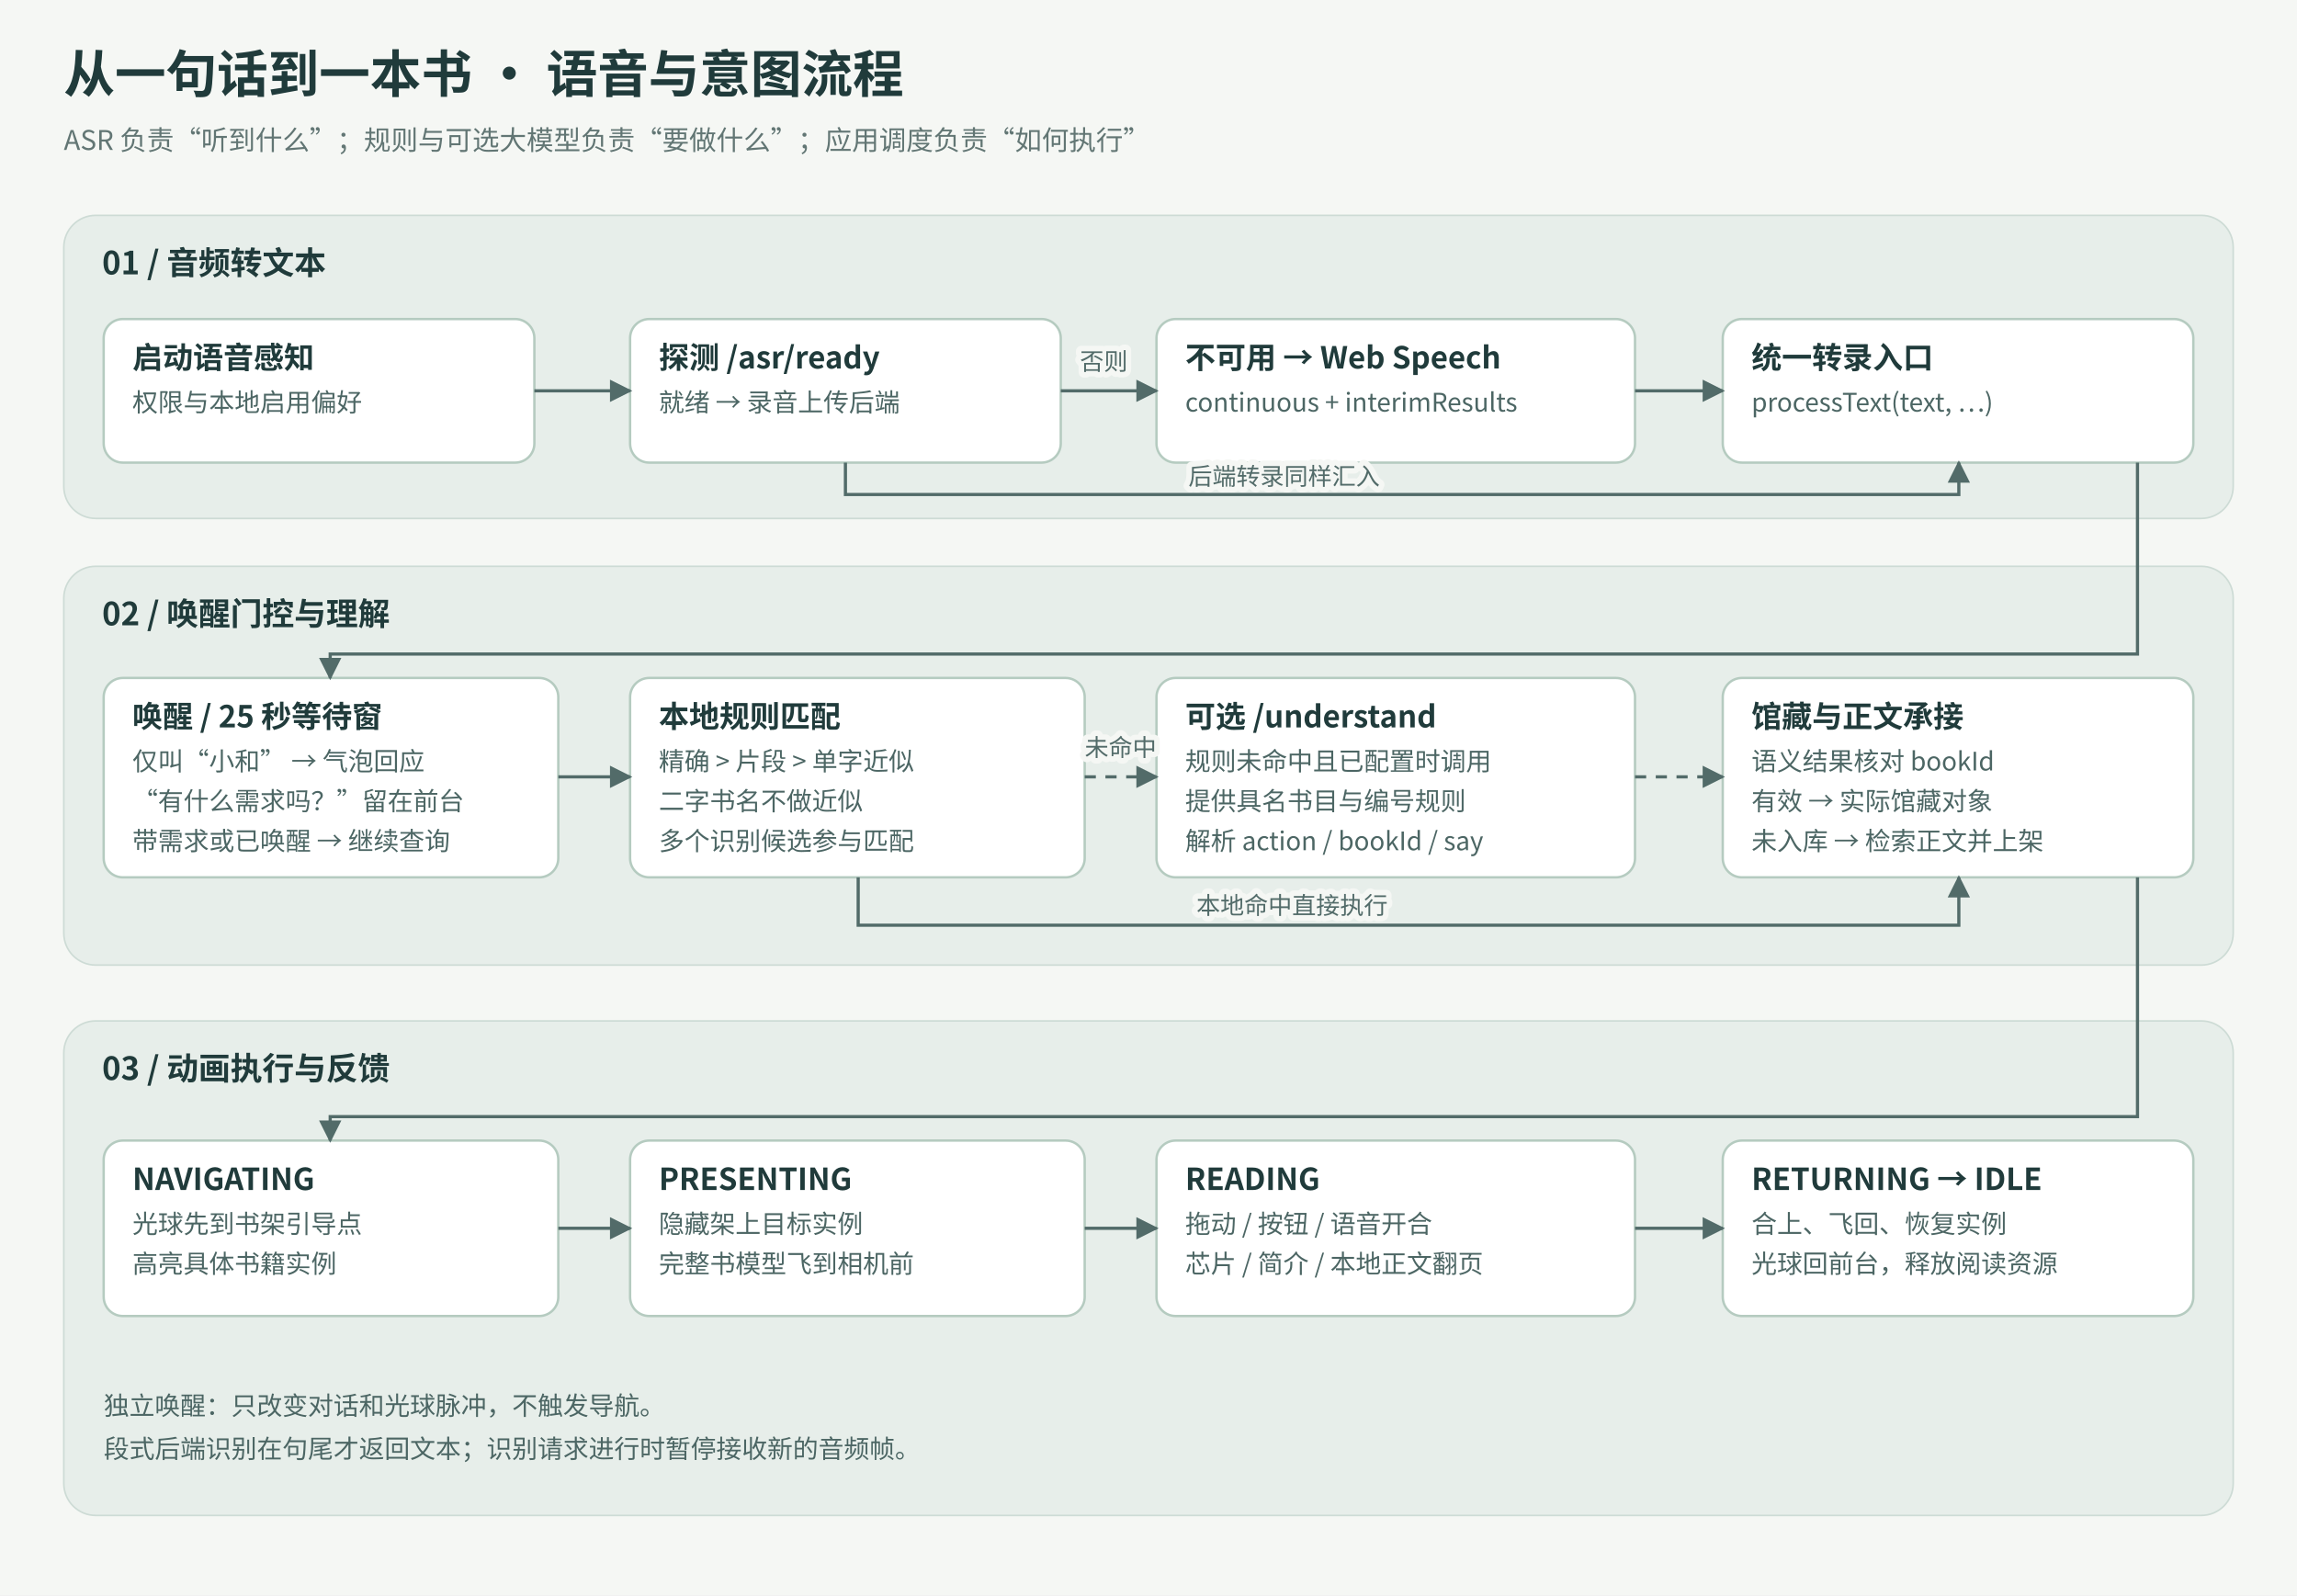
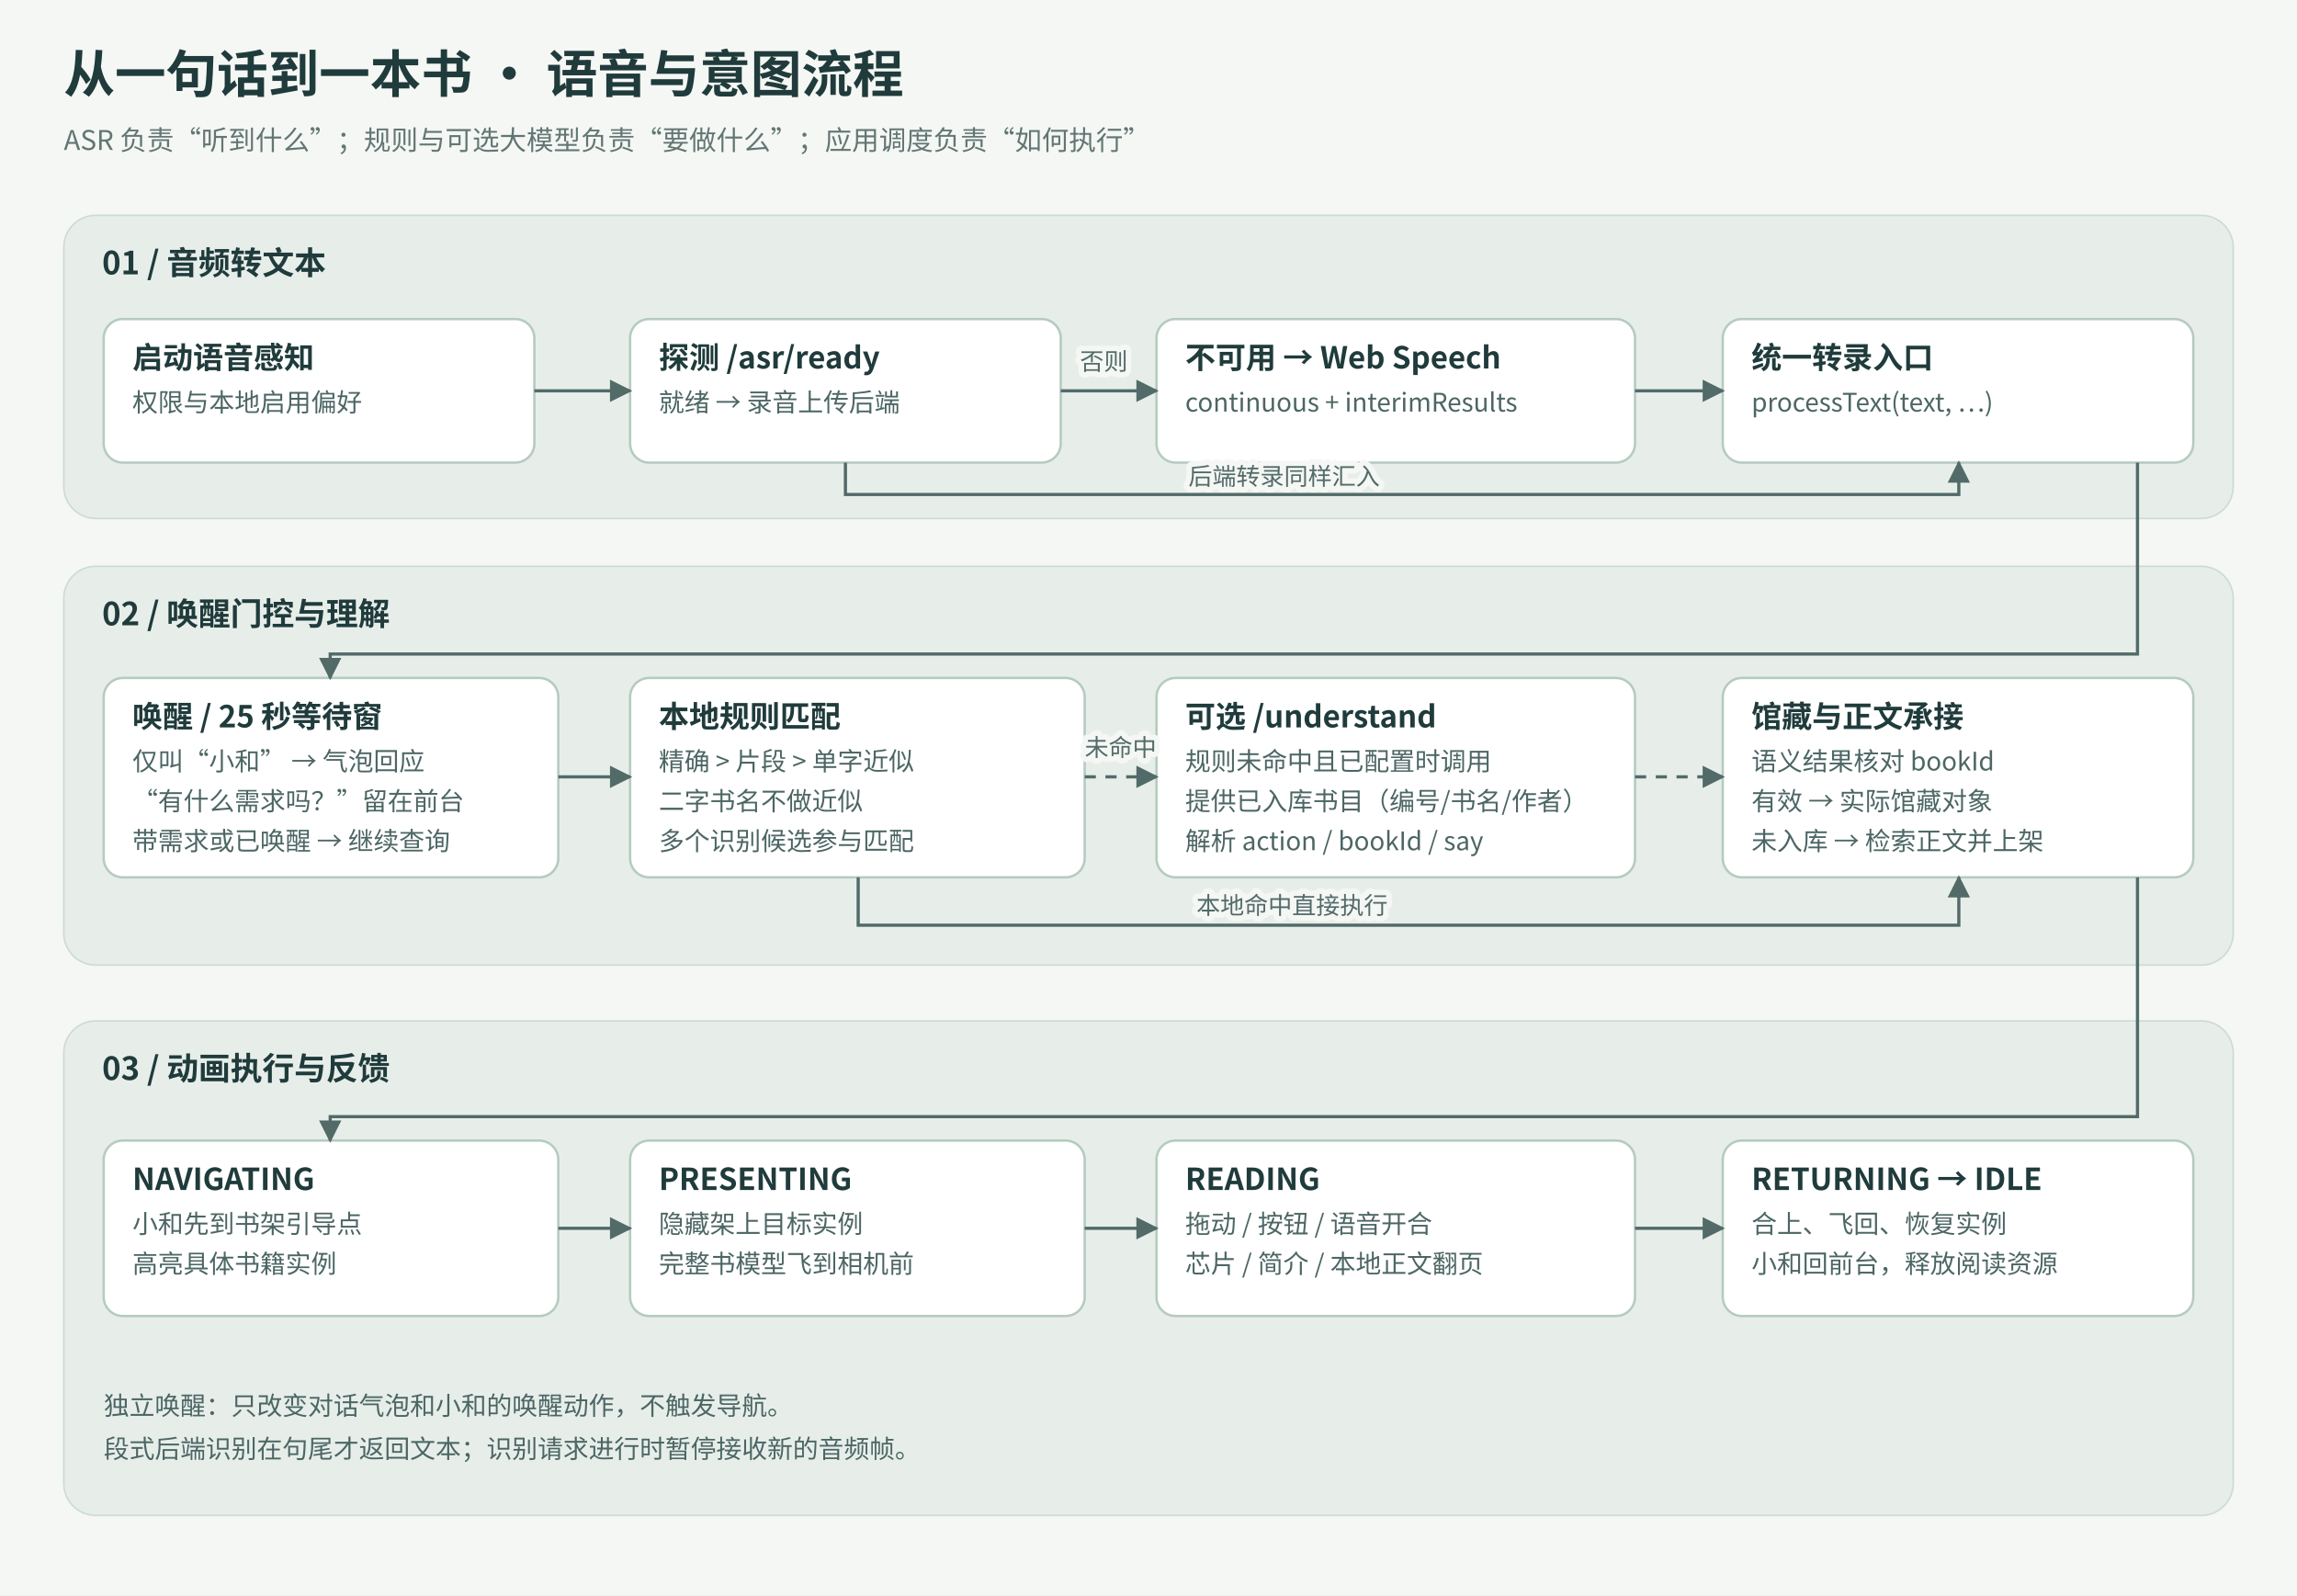
<svg xmlns="http://www.w3.org/2000/svg" width="1440" height="1000" viewBox="0 0 1440 1000" role="img" aria-labelledby="title desc">
  <defs>
    <marker id="arrow" viewBox="0 0 10 10" refX="9" refY="5" markerWidth="7" markerHeight="7" orient="auto-start-reverse">
      <path d="M0 0 L10 5 L0 10 Z" fill="#526b69" />
    </marker>
  </defs>
  <style>text{font-family:'Microsoft YaHei','Noto Sans CJK SC',Arial,sans-serif;fill:#203b3b}.title{font-size:32px;font-weight:700}.sub{font-size:17px;fill:#627674}.lane{font-size:20px;font-weight:700}.node{font-size:19px;font-weight:700}.body{font-size:16px;fill:#4c6664}.label{font-size:15px;fill:#526b69;paint-order:stroke;stroke:#f5f7f4;stroke-width:7px;stroke-linejoin:round}</style>
  <rect width="1440" height="1000" fill="#f5f7f4" />
  <text x="40" y="58" class="title">
    <tspan x="40" dy="0">从一句话到一本书 · 语音与意图流程</tspan>
  </text>
  <text x="40" y="94" class="sub">
    <tspan x="40" dy="0">ASR 负责“听到什么”；规则与可选大模型负责“要做什么”；应用调度负责“如何执行”</tspan>
  </text>
  <rect x="40" y="135" width="1360" height="190" rx="20" fill="#e7eeea" stroke="#cddbd5" />
  <text x="64" y="172" class="lane">
    <tspan x="64" dy="0">01 / 音频转文本</tspan>
  </text>
  <rect x="65" y="200" width="270" height="90" rx="12" fill="#fff" stroke="#b5cbc0" stroke-width="1.5" />
  <text x="83" y="231" class="node">
    <tspan x="83" dy="0">启动语音感知</tspan>
  </text>
  <text x="83" y="258" class="body">
    <tspan x="83" dy="0">权限与本地启用偏好</tspan>
  </text>
  <rect x="395" y="200" width="270" height="90" rx="12" fill="#fff" stroke="#b5cbc0" stroke-width="1.5" />
  <text x="413" y="231" class="node">
    <tspan x="413" dy="0">探测 /asr/ready</tspan>
  </text>
  <text x="413" y="258" class="body">
    <tspan x="413" dy="0">就绪 → 录音上传后端</tspan>
  </text>
  <rect x="725" y="200" width="300" height="90" rx="12" fill="#fff" stroke="#b5cbc0" stroke-width="1.5" />
  <text x="743" y="231" class="node">
    <tspan x="743" dy="0">不可用 → Web Speech</tspan>
  </text>
  <text x="743" y="258" class="body">
    <tspan x="743" dy="0">continuous + interimResults</tspan>
  </text>
  <rect x="1080" y="200" width="295" height="90" rx="12" fill="#fff" stroke="#b5cbc0" stroke-width="1.5" />
  <text x="1098" y="231" class="node">
    <tspan x="1098" dy="0">统一转录入口</tspan>
  </text>
  <text x="1098" y="258" class="body">
    <tspan x="1098" dy="0">processText(text, …)</tspan>
  </text>
  <polyline points="335,245 395,245" fill="none" stroke="#526b69" stroke-width="2" marker-end="url(#arrow)" />
  <polyline points="665,245 725,245" fill="none" stroke="#526b69" stroke-width="2" marker-end="url(#arrow)" />
  <text x="677" y="232" class="label">
    <tspan x="677" dy="0">否则</tspan>
  </text>
  <polyline points="1025,245 1080,245" fill="none" stroke="#526b69" stroke-width="2" marker-end="url(#arrow)" />
  <polyline points="530,290 530,310 1228,310 1228,290" fill="none" stroke="#526b69" stroke-width="2" marker-end="url(#arrow)" />
  <text x="745" y="304" class="label">
    <tspan x="745" dy="0">后端转录同样汇入</tspan>
  </text>
  <rect x="40" y="355" width="1360" height="250" rx="20" fill="#e7eeea" stroke="#cddbd5" />
  <text x="64" y="392" class="lane">
    <tspan x="64" dy="0">02 / 唤醒门控与理解</tspan>
  </text>
  <rect x="65" y="425" width="285" height="125" rx="12" fill="#fff" stroke="#b5cbc0" stroke-width="1.5" />
  <text x="83" y="456" class="node">
    <tspan x="83" dy="0">唤醒 / 25 秒等待窗</tspan>
  </text>
  <text x="83" y="483" class="body">
    <tspan x="83" dy="0">仅叫“小和” → 气泡回应</tspan>
    <tspan x="83" dy="25">“有什么需求吗？”留在前台</tspan>
    <tspan x="83" dy="25">带需求或已唤醒 → 继续查询</tspan>
  </text>
  <rect x="395" y="425" width="285" height="125" rx="12" fill="#fff" stroke="#b5cbc0" stroke-width="1.5" />
  <text x="413" y="456" class="node">
    <tspan x="413" dy="0">本地规则匹配</tspan>
  </text>
  <text x="413" y="483" class="body">
    <tspan x="413" dy="0">精确 &gt; 片段 &gt; 单字近似</tspan>
    <tspan x="413" dy="25">二字书名不做近似</tspan>
    <tspan x="413" dy="25">多个识别候选参与匹配</tspan>
  </text>
  <rect x="725" y="425" width="300" height="125" rx="12" fill="#fff" stroke="#b5cbc0" stroke-width="1.5" />
  <text x="743" y="456" class="node">
    <tspan x="743" dy="0">可选 /understand</tspan>
  </text>
  <text x="743" y="483" class="body">
    <tspan x="743" dy="0">规则未命中且已配置时调用</tspan>
-     <tspan x="743" dy="25">提供具名书目与编号规则</tspan>
+     <tspan x="743" dy="25">提供已入库书目（编号/书名/作者）</tspan>
    <tspan x="743" dy="25">解析 action / bookId / say</tspan>
  </text>
  <rect x="1080" y="425" width="295" height="125" rx="12" fill="#fff" stroke="#b5cbc0" stroke-width="1.5" />
  <text x="1098" y="456" class="node">
    <tspan x="1098" dy="0">馆藏与正文承接</tspan>
  </text>
  <text x="1098" y="483" class="body">
    <tspan x="1098" dy="0">语义结果核对 bookId</tspan>
    <tspan x="1098" dy="25">有效 → 实际馆藏对象</tspan>
    <tspan x="1098" dy="25">未入库 → 检索正文并上架</tspan>
  </text>
  <polyline points="1340,290 1340,410 207,410 207,425" fill="none" stroke="#526b69" stroke-width="2" marker-end="url(#arrow)" />
  <polyline points="350,487 395,487" fill="none" stroke="#526b69" stroke-width="2" marker-end="url(#arrow)" />
  <polyline points="680,487 725,487" fill="none" stroke="#526b69" stroke-width="2" stroke-dasharray="7 6" marker-end="url(#arrow)" />
  <text x="680" y="474" class="label">
    <tspan x="680" dy="0">未命中</tspan>
  </text>
  <polyline points="1025,487 1080,487" fill="none" stroke="#526b69" stroke-width="2" stroke-dasharray="7 6" marker-end="url(#arrow)" />
  <polyline points="538,550 538,580 1228,580 1228,550" fill="none" stroke="#526b69" stroke-width="2" marker-end="url(#arrow)" />
  <text x="750" y="573" class="label">
    <tspan x="750" dy="0">本地命中直接执行</tspan>
  </text>
  <rect x="40" y="640" width="1360" height="310" rx="20" fill="#e7eeea" stroke="#cddbd5" />
  <text x="64" y="677" class="lane">
    <tspan x="64" dy="0">03 / 动画执行与反馈</tspan>
  </text>
  <rect x="65" y="715" width="285" height="110" rx="12" fill="#fff" stroke="#b5cbc0" stroke-width="1.5" />
  <text x="83" y="746" class="node">
    <tspan x="83" dy="0">NAVIGATING</tspan>
  </text>
  <text x="83" y="773" class="body">
-     <tspan x="83" dy="0">光球先到书架引导点</tspan>
+     <tspan x="83" dy="0">小和先到书架引导点</tspan>
    <tspan x="83" dy="25">高亮具体书籍实例</tspan>
  </text>
  <rect x="395" y="715" width="285" height="110" rx="12" fill="#fff" stroke="#b5cbc0" stroke-width="1.5" />
  <text x="413" y="746" class="node">
    <tspan x="413" dy="0">PRESENTING</tspan>
  </text>
  <text x="413" y="773" class="body">
    <tspan x="413" dy="0">隐藏架上目标实例</tspan>
    <tspan x="413" dy="25">完整书模型飞到相机前</tspan>
  </text>
  <rect x="725" y="715" width="300" height="110" rx="12" fill="#fff" stroke="#b5cbc0" stroke-width="1.5" />
  <text x="743" y="746" class="node">
    <tspan x="743" dy="0">READING</tspan>
  </text>
  <text x="743" y="773" class="body">
    <tspan x="743" dy="0">拖动 / 按钮 / 语音开合</tspan>
    <tspan x="743" dy="25">芯片 / 简介 / 本地正文翻页</tspan>
  </text>
  <rect x="1080" y="715" width="295" height="110" rx="12" fill="#fff" stroke="#b5cbc0" stroke-width="1.5" />
  <text x="1098" y="746" class="node">
    <tspan x="1098" dy="0">RETURNING → IDLE</tspan>
  </text>
  <text x="1098" y="773" class="body">
    <tspan x="1098" dy="0">合上、飞回、恢复实例</tspan>
-     <tspan x="1098" dy="25">光球回前台，释放阅读资源</tspan>
+     <tspan x="1098" dy="25">小和回前台，释放阅读资源</tspan>
  </text>
  <polyline points="1340,550 1340,700 207,700 207,715" fill="none" stroke="#526b69" stroke-width="2" marker-end="url(#arrow)" />
  <polyline points="350,770 395,770" fill="none" stroke="#526b69" stroke-width="2" marker-end="url(#arrow)" />
  <polyline points="680,770 725,770" fill="none" stroke="#526b69" stroke-width="2" marker-end="url(#arrow)" />
  <polyline points="1025,770 1080,770" fill="none" stroke="#526b69" stroke-width="2" marker-end="url(#arrow)" />
  <text x="65" y="887" class="body">
-     <tspan x="65" dy="0">独立唤醒：只改变对话和光球脉冲，不触发导航。</tspan>
+     <tspan x="65" dy="0">独立唤醒：只改变对话气泡和小和的唤醒动作，不触发导航。</tspan>
    <tspan x="65" dy="27">段式后端识别在句尾才返回文本；识别请求进行时暂停接收新的音频帧。</tspan>
  </text>
</svg>
